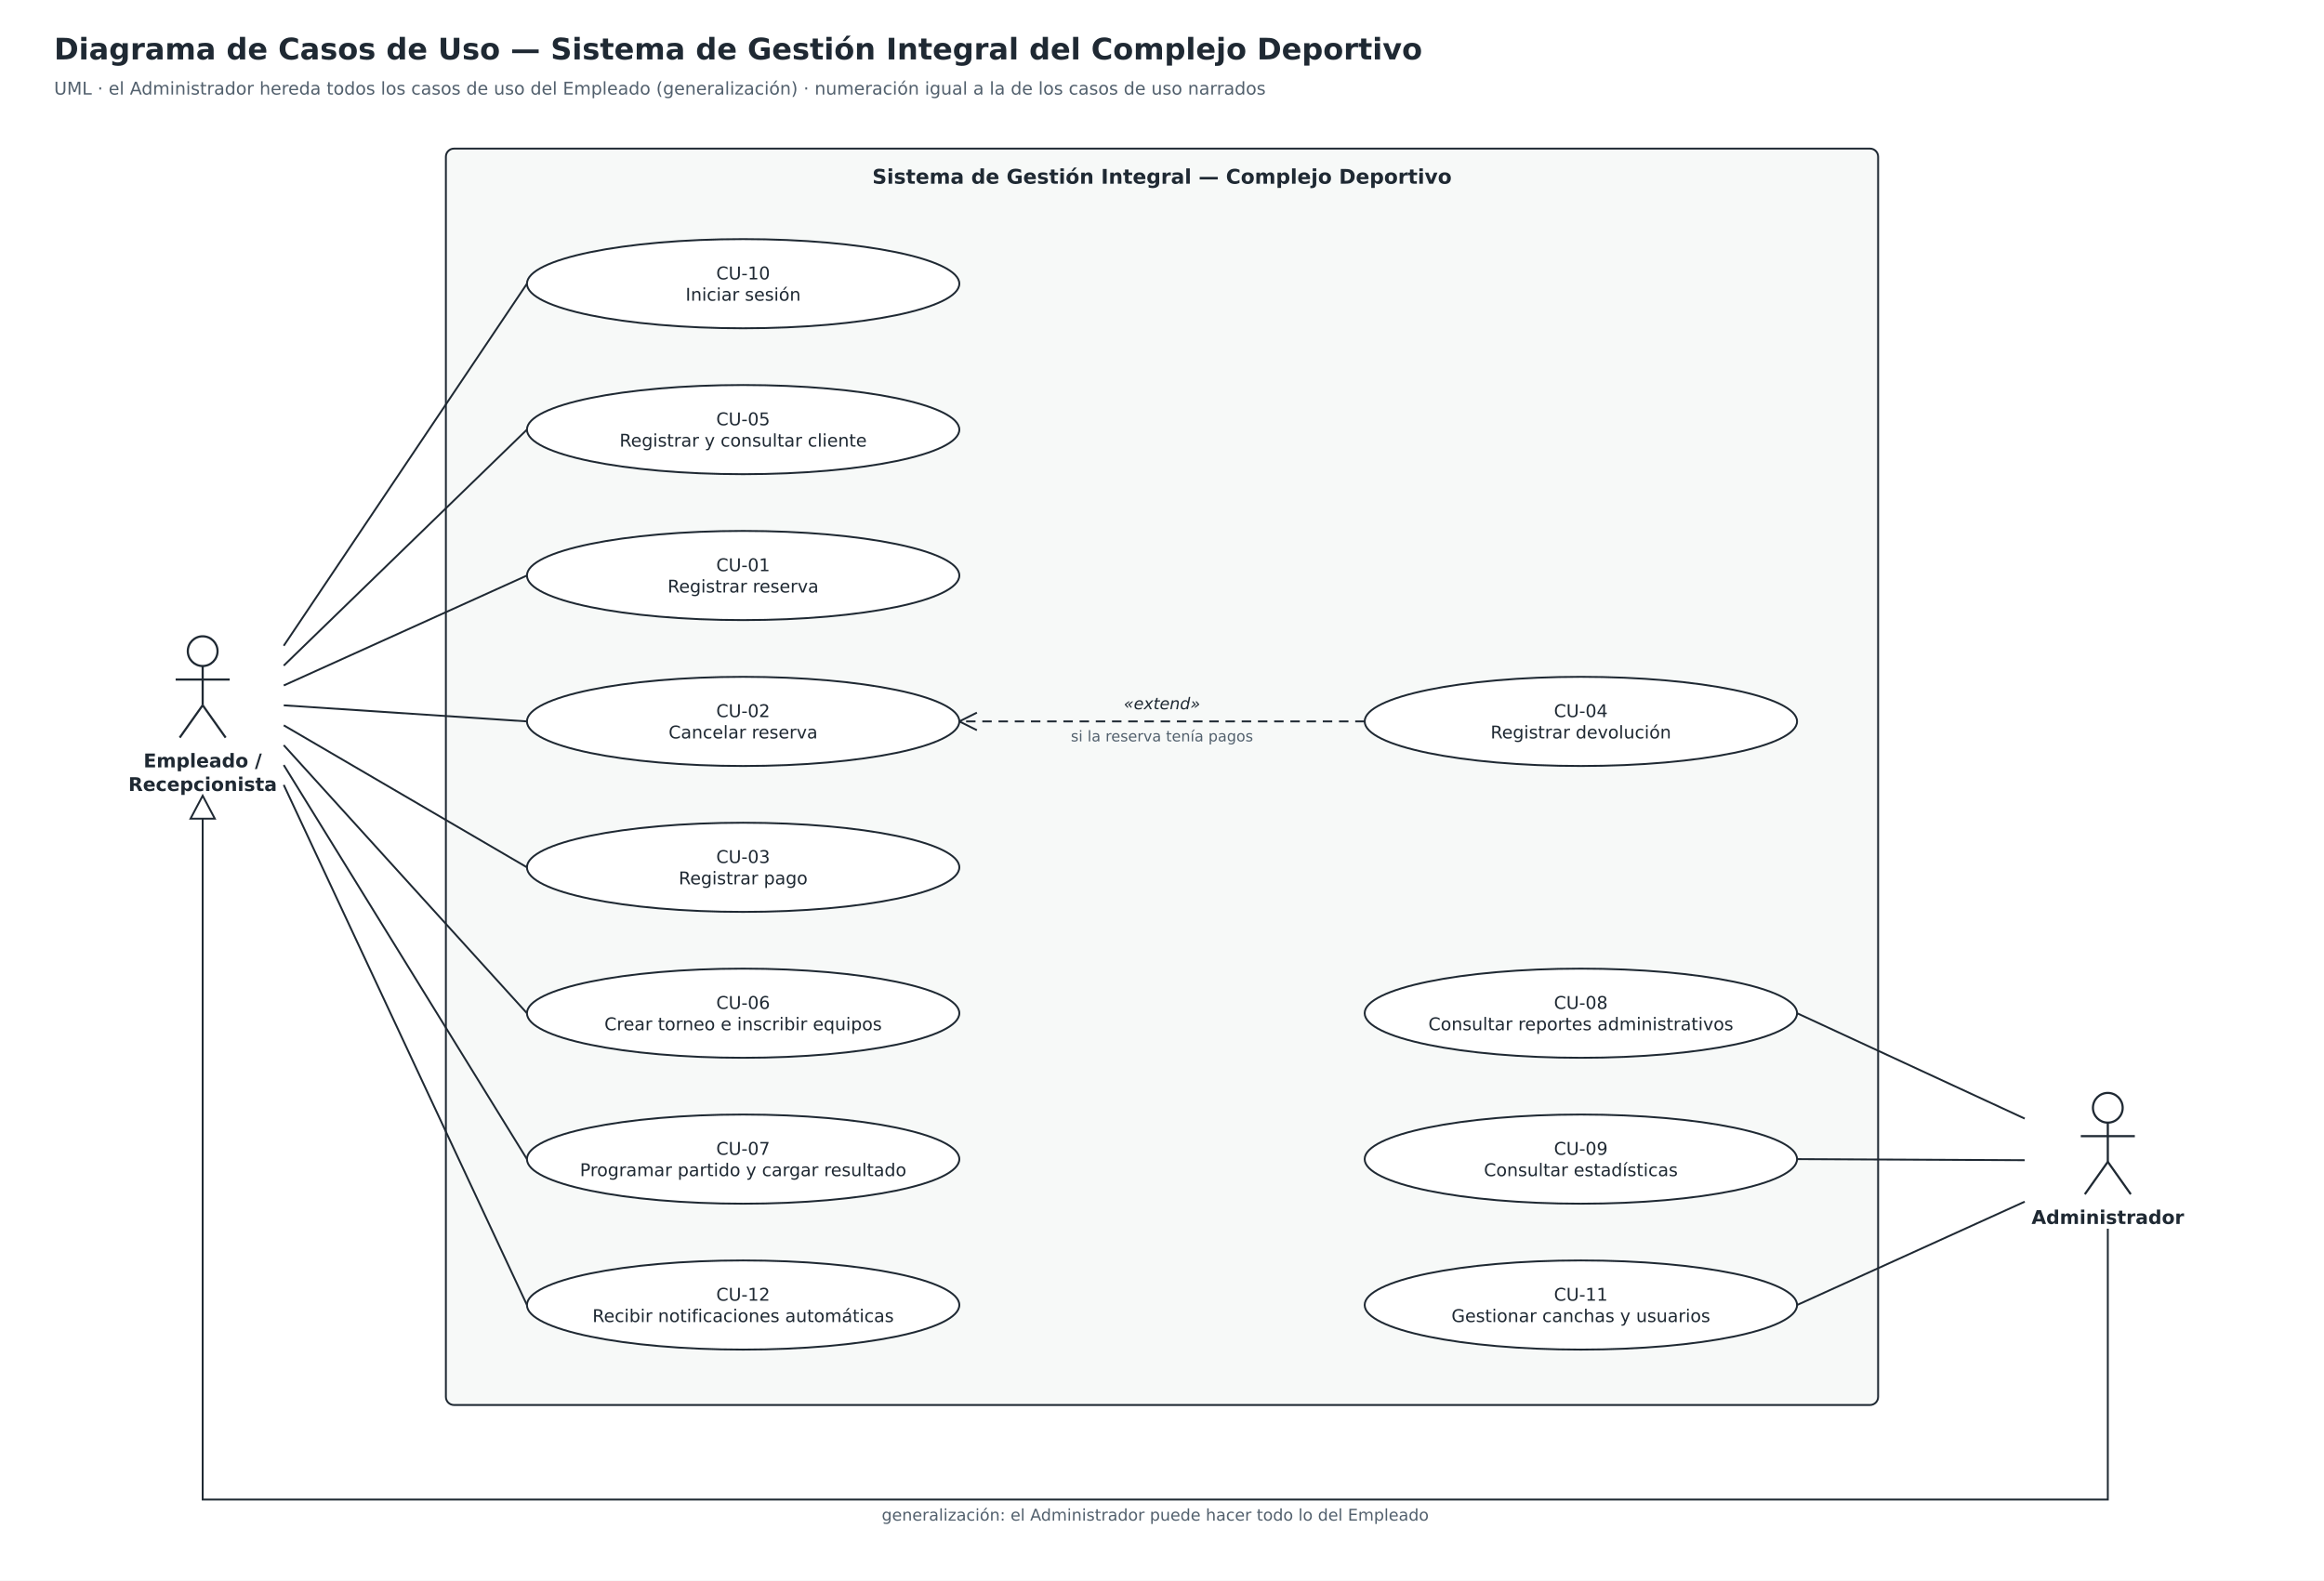
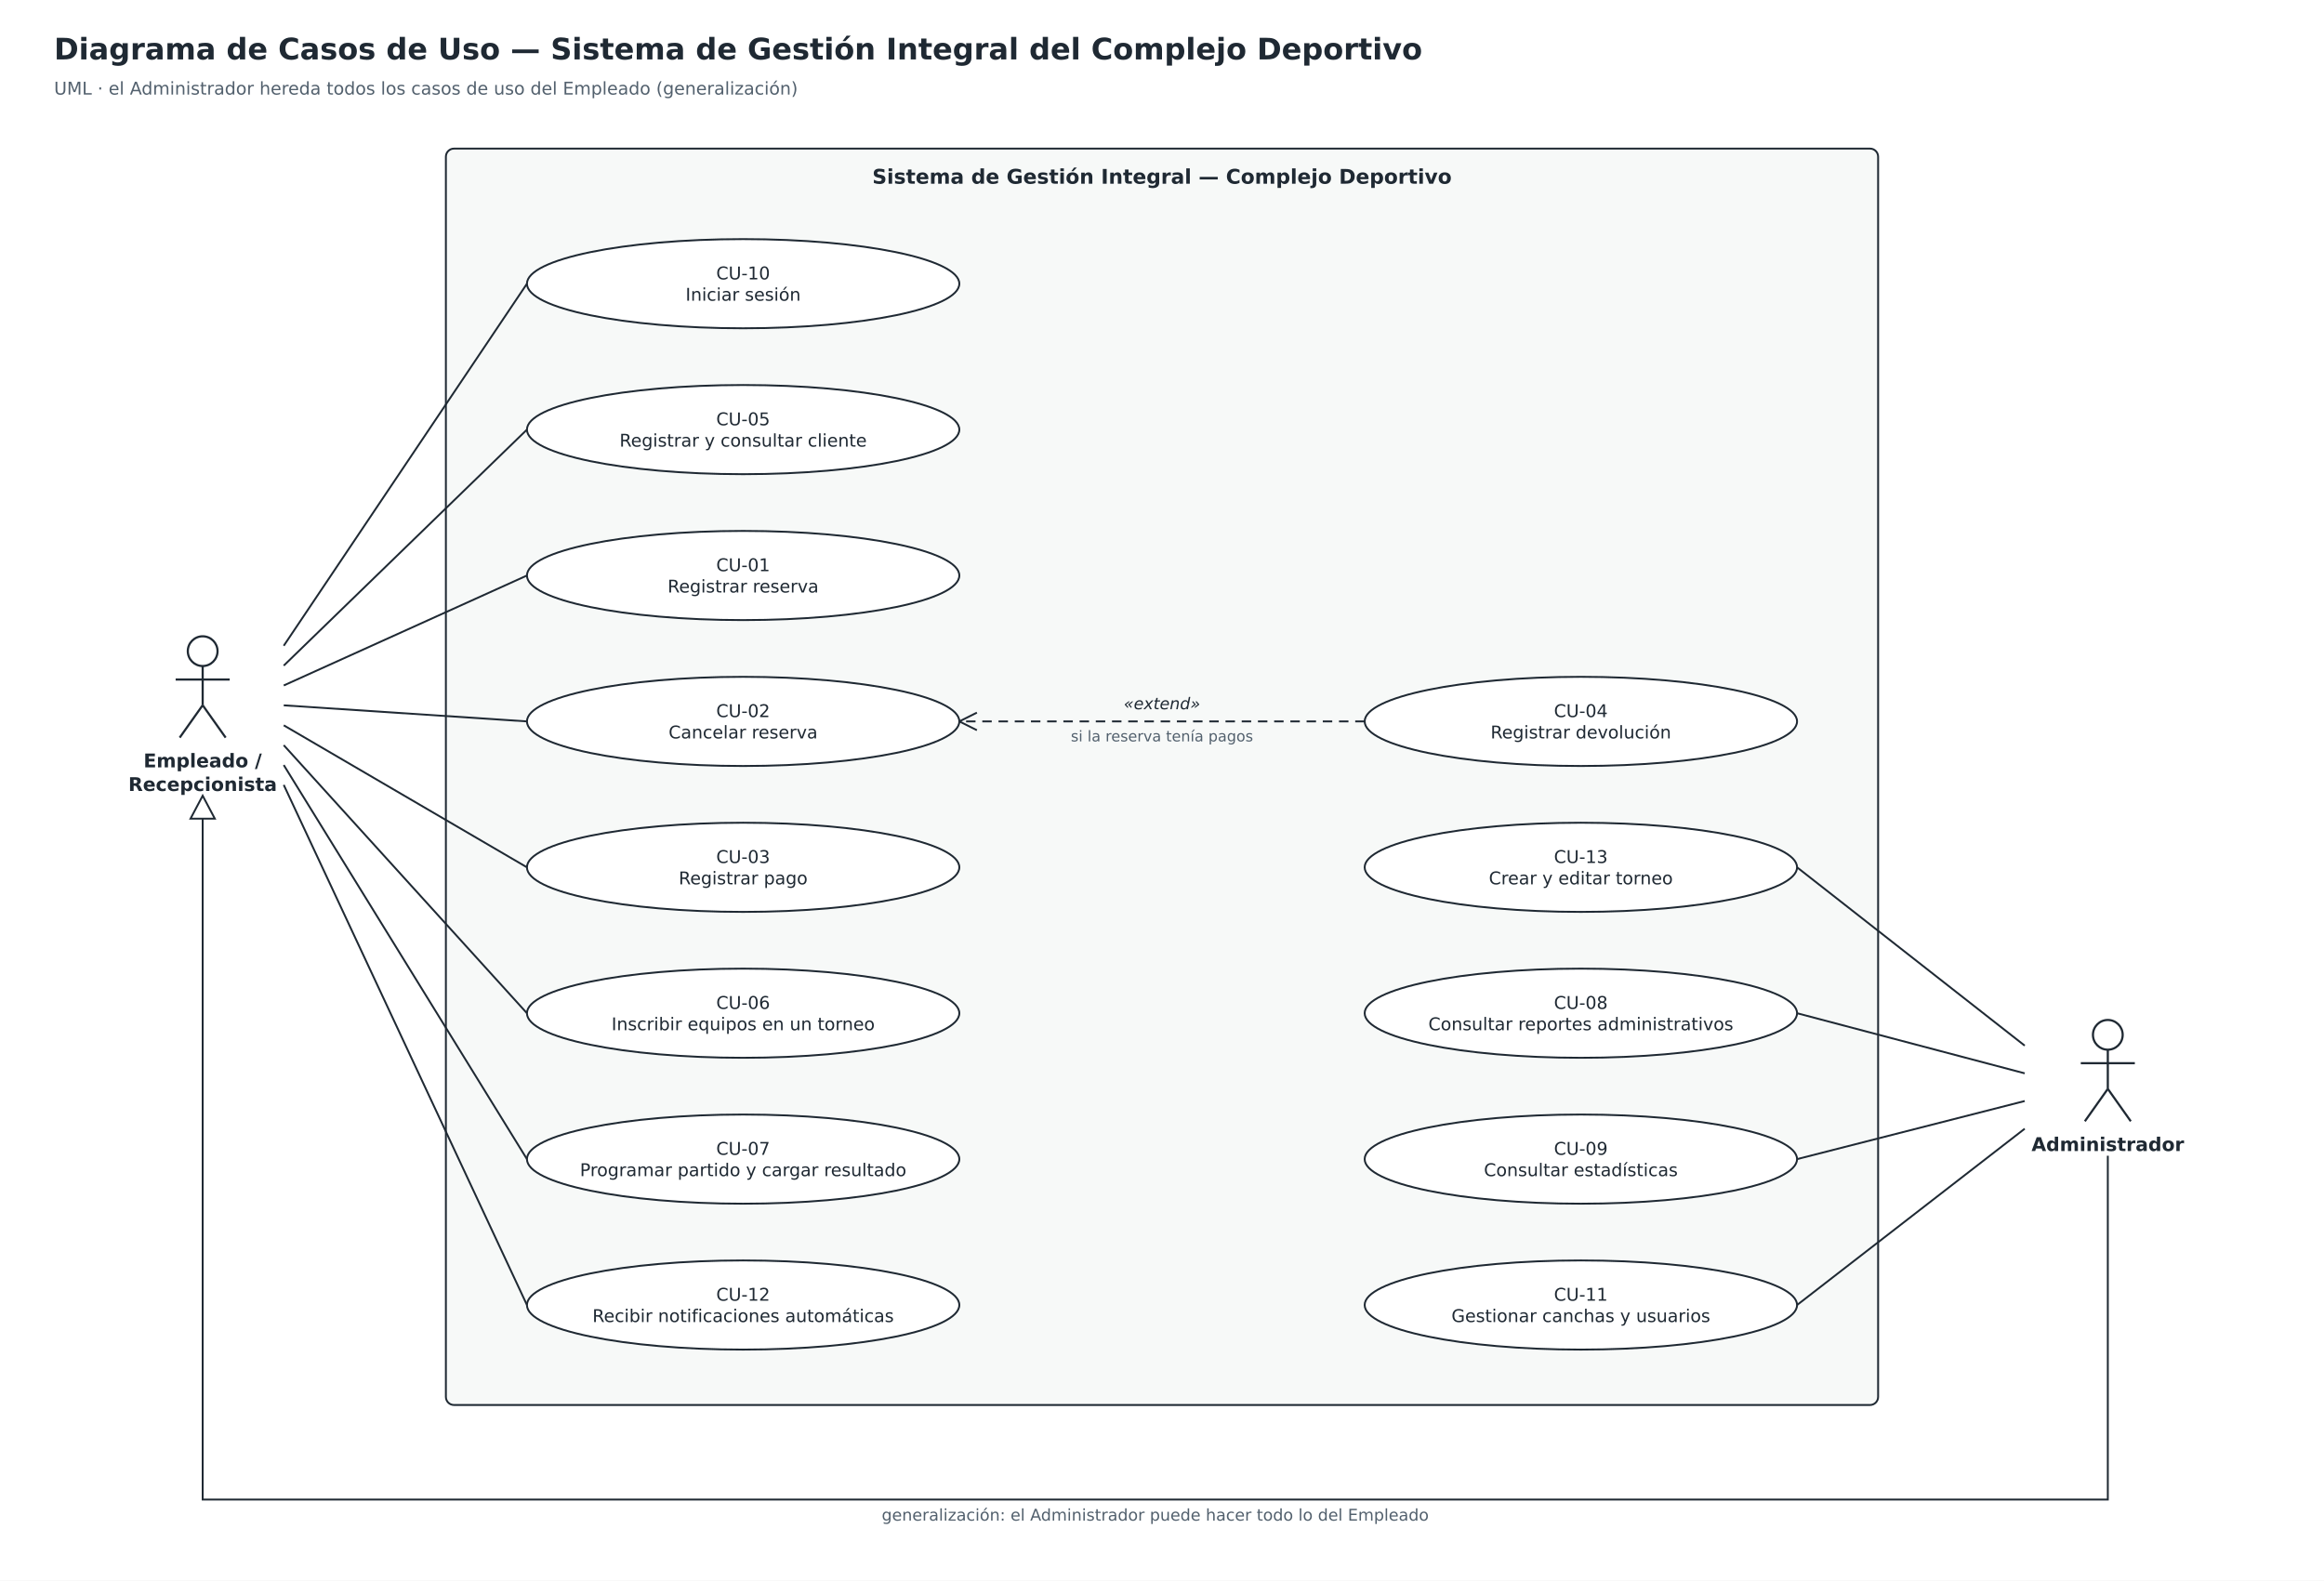
<svg xmlns="http://www.w3.org/2000/svg" width="1720" height="1170" viewBox="0 0 1720 1170" font-family="DejaVu Sans, Arial, sans-serif">
  <rect x="0" y="0" width="1720" height="1170" fill="#ffffff" />
  <rect x="330" y="110" width="1060" height="930" rx="6" fill="#f7f9f8" stroke="#1f2933" stroke-width="1.4" />
  <text x="860.0" y="136.0" font-size="15" text-anchor="middle" fill="#1f2933" font-weight="bold">Sistema de Gestión Integral — Complejo Deportivo</text>
  <path d="M 210.0 478.0 L 390.0 210.0" fill="none" stroke="#1f2933" stroke-width="1.4" />
  <path d="M 210.0 492.7 L 390.0 318.0" fill="none" stroke="#1f2933" stroke-width="1.4" />
  <path d="M 210.0 507.4 L 390.0 426.0" fill="none" stroke="#1f2933" stroke-width="1.4" />
  <path d="M 210.0 522.1 L 390.0 534.0" fill="none" stroke="#1f2933" stroke-width="1.4" />
  <path d="M 210.0 536.9 L 390.0 642.0" fill="none" stroke="#1f2933" stroke-width="1.4" />
  <path d="M 210.0 551.6 L 390.0 750.0" fill="none" stroke="#1f2933" stroke-width="1.4" />
  <path d="M 210.0 566.3 L 390.0 858.0" fill="none" stroke="#1f2933" stroke-width="1.4" />
  <path d="M 210.0 581.0 L 390.0 966.0" fill="none" stroke="#1f2933" stroke-width="1.4" />
-   <path d="M 1498.5 828.0 L 1330.0 750.0" fill="none" stroke="#1f2933" stroke-width="1.4" />
-   <path d="M 1498.5 858.8 L 1330.0 858.0" fill="none" stroke="#1f2933" stroke-width="1.4" />
-   <path d="M 1498.5 889.5 L 1330.0 966.0" fill="none" stroke="#1f2933" stroke-width="1.4" />
+   <path d="M 1498.5 774.0 L 1330.0 642.0" fill="none" stroke="#1f2933" stroke-width="1.4" />
+   <path d="M 1498.5 794.5 L 1330.0 750.0" fill="none" stroke="#1f2933" stroke-width="1.4" />
+   <path d="M 1498.5 815.0 L 1330.0 858.0" fill="none" stroke="#1f2933" stroke-width="1.4" />
+   <path d="M 1498.5 835.5 L 1330.0 966.0" fill="none" stroke="#1f2933" stroke-width="1.4" />
  <path d="M 1010.0 534.0 L 710.0 534.0" fill="none" stroke="#1f2933" stroke-width="1.4" stroke-dasharray="7 5" />
  <line x1="710.0" y1="534.0" x2="723.0" y2="540.5" stroke="#1f2933" stroke-width="1.4" />
  <line x1="710.0" y1="534.0" x2="723.0" y2="527.5" stroke="#1f2933" stroke-width="1.4" />
-   <path d="M 1560.0 909.5 L 1560.0 1110.0 L 150.0 1110.0 L 150.0 589.0" fill="none" stroke="#1f2933" stroke-width="1.4" />
+   <path d="M 1560.0 855.5 L 1560.0 1110.0 L 150.0 1110.0 L 150.0 589.0" fill="none" stroke="#1f2933" stroke-width="1.4" />
  <polygon points="150.0,589.0 141.0,606.0 159.0,606.0" fill="#ffffff" stroke="#1f2933" stroke-width="1.4" />
  <ellipse cx="550.0" cy="210.0" rx="160.0" ry="33.0" fill="#ffffff" stroke="#1f2933" stroke-width="1.4" />
  <ellipse cx="550.0" cy="318.0" rx="160.0" ry="33.0" fill="#ffffff" stroke="#1f2933" stroke-width="1.4" />
  <ellipse cx="550.0" cy="426.0" rx="160.0" ry="33.0" fill="#ffffff" stroke="#1f2933" stroke-width="1.4" />
  <ellipse cx="550.0" cy="534.0" rx="160.0" ry="33.0" fill="#ffffff" stroke="#1f2933" stroke-width="1.4" />
  <ellipse cx="550.0" cy="642.0" rx="160.0" ry="33.0" fill="#ffffff" stroke="#1f2933" stroke-width="1.4" />
  <ellipse cx="550.0" cy="750.0" rx="160.0" ry="33.0" fill="#ffffff" stroke="#1f2933" stroke-width="1.4" />
  <ellipse cx="550.0" cy="858.0" rx="160.0" ry="33.0" fill="#ffffff" stroke="#1f2933" stroke-width="1.4" />
  <ellipse cx="550.0" cy="966.0" rx="160.0" ry="33.0" fill="#ffffff" stroke="#1f2933" stroke-width="1.4" />
  <ellipse cx="1170.0" cy="534.0" rx="160.0" ry="33.0" fill="#ffffff" stroke="#1f2933" stroke-width="1.4" />
+   <ellipse cx="1170.0" cy="642.0" rx="160.0" ry="33.0" fill="#ffffff" stroke="#1f2933" stroke-width="1.4" />
  <ellipse cx="1170.0" cy="750.0" rx="160.0" ry="33.0" fill="#ffffff" stroke="#1f2933" stroke-width="1.4" />
  <ellipse cx="1170.0" cy="858.0" rx="160.0" ry="33.0" fill="#ffffff" stroke="#1f2933" stroke-width="1.4" />
  <ellipse cx="1170.0" cy="966.0" rx="160.0" ry="33.0" fill="#ffffff" stroke="#1f2933" stroke-width="1.4" />
  <circle cx="150.0" cy="482" r="11" fill="#ffffff" stroke="#1f2933" stroke-width="1.6" />
  <line x1="150.0" y1="493" x2="150.0" y2="522" stroke="#1f2933" stroke-width="1.6" />
  <line x1="130.0" y1="503" x2="170.0" y2="503" stroke="#1f2933" stroke-width="1.6" />
  <line x1="150.0" y1="522" x2="133.0" y2="546" stroke="#1f2933" stroke-width="1.6" />
  <line x1="150.0" y1="522" x2="167.0" y2="546" stroke="#1f2933" stroke-width="1.6" />
-   <circle cx="1560.0" cy="820.0" r="11" fill="#ffffff" stroke="#1f2933" stroke-width="1.6" />
-   <line x1="1560.0" y1="831.0" x2="1560.0" y2="860.0" stroke="#1f2933" stroke-width="1.6" />
-   <line x1="1540.0" y1="841.0" x2="1580.0" y2="841.0" stroke="#1f2933" stroke-width="1.6" />
-   <line x1="1560.0" y1="860.0" x2="1543.0" y2="884.0" stroke="#1f2933" stroke-width="1.6" />
-   <line x1="1560.0" y1="860.0" x2="1577.0" y2="884.0" stroke="#1f2933" stroke-width="1.6" />
+   <circle cx="1560.0" cy="766.0" r="11" fill="#ffffff" stroke="#1f2933" stroke-width="1.6" />
+   <line x1="1560.0" y1="777.0" x2="1560.0" y2="806.0" stroke="#1f2933" stroke-width="1.6" />
+   <line x1="1540.0" y1="787.0" x2="1580.0" y2="787.0" stroke="#1f2933" stroke-width="1.6" />
+   <line x1="1560.0" y1="806.0" x2="1543.0" y2="830.0" stroke="#1f2933" stroke-width="1.6" />
+   <line x1="1560.0" y1="806.0" x2="1577.0" y2="830.0" stroke="#1f2933" stroke-width="1.6" />
  <text x="550.0" y="206.8" font-size="13" text-anchor="middle" fill="#1f2933">CU-10</text>
  <text x="550.0" y="222.6" font-size="13" text-anchor="middle" fill="#1f2933">Iniciar sesión</text>
  <text x="550.0" y="314.8" font-size="13" text-anchor="middle" fill="#1f2933">CU-05</text>
  <text x="550.0" y="330.6" font-size="13" text-anchor="middle" fill="#1f2933">Registrar y consultar cliente</text>
  <text x="550.0" y="422.8" font-size="13" text-anchor="middle" fill="#1f2933">CU-01</text>
  <text x="550.0" y="438.6" font-size="13" text-anchor="middle" fill="#1f2933">Registrar reserva</text>
  <text x="550.0" y="530.8" font-size="13" text-anchor="middle" fill="#1f2933">CU-02</text>
  <text x="550.0" y="546.6" font-size="13" text-anchor="middle" fill="#1f2933">Cancelar reserva</text>
  <text x="550.0" y="638.8" font-size="13" text-anchor="middle" fill="#1f2933">CU-03</text>
  <text x="550.0" y="654.6" font-size="13" text-anchor="middle" fill="#1f2933">Registrar pago</text>
  <text x="550.0" y="746.8" font-size="13" text-anchor="middle" fill="#1f2933">CU-06</text>
-   <text x="550.0" y="762.6" font-size="13" text-anchor="middle" fill="#1f2933">Crear torneo e inscribir equipos</text>
+   <text x="550.0" y="762.6" font-size="13" text-anchor="middle" fill="#1f2933">Inscribir equipos en un torneo</text>
  <text x="550.0" y="854.8" font-size="13" text-anchor="middle" fill="#1f2933">CU-07</text>
  <text x="550.0" y="870.6" font-size="13" text-anchor="middle" fill="#1f2933">Programar partido y cargar resultado</text>
  <text x="550.0" y="962.8" font-size="13" text-anchor="middle" fill="#1f2933">CU-12</text>
  <text x="550.0" y="978.6" font-size="13" text-anchor="middle" fill="#1f2933">Recibir notificaciones automáticas</text>
  <text x="1170.0" y="530.8" font-size="13" text-anchor="middle" fill="#1f2933">CU-04</text>
  <text x="1170.0" y="546.6" font-size="13" text-anchor="middle" fill="#1f2933">Registrar devolución</text>
+   <text x="1170.0" y="638.8" font-size="13" text-anchor="middle" fill="#1f2933">CU-13</text>
+   <text x="1170.0" y="654.6" font-size="13" text-anchor="middle" fill="#1f2933">Crear y editar torneo</text>
  <text x="1170.0" y="746.8" font-size="13" text-anchor="middle" fill="#1f2933">CU-08</text>
  <text x="1170.0" y="762.6" font-size="13" text-anchor="middle" fill="#1f2933">Consultar reportes administrativos</text>
  <text x="1170.0" y="854.8" font-size="13" text-anchor="middle" fill="#1f2933">CU-09</text>
  <text x="1170.0" y="870.6" font-size="13" text-anchor="middle" fill="#1f2933">Consultar estadísticas</text>
  <text x="1170.0" y="962.8" font-size="13" text-anchor="middle" fill="#1f2933">CU-11</text>
  <text x="1170.0" y="978.6" font-size="13" text-anchor="middle" fill="#1f2933">Gestionar canchas y usuarios</text>
  <text x="150.0" y="568.0" font-size="14" text-anchor="middle" fill="#1f2933" font-weight="bold">Empleado /</text>
  <text x="150.0" y="585.5" font-size="14" text-anchor="middle" fill="#1f2933" font-weight="bold">Recepcionista</text>
-   <text x="1560.0" y="906.0" font-size="14" text-anchor="middle" fill="#1f2933" font-weight="bold">Administrador</text>
+   <text x="1560.0" y="852.0" font-size="14" text-anchor="middle" fill="#1f2933" font-weight="bold">Administrador</text>
  <text x="860.0" y="525.0" font-size="12" text-anchor="middle" fill="#1f2933" font-style="italic">«extend»</text>
  <text x="860.0" y="548.8" font-size="11" text-anchor="middle" fill="#52606d">si la reserva tenía pagos</text>
  <text x="855.0" y="1125.6" font-size="12" text-anchor="middle" fill="#52606d">generalización: el Administrador puede hacer todo lo del Empleado</text>
  <text x="40.0" y="44.0" font-size="22" text-anchor="start" fill="#1f2933" font-weight="bold">Diagrama de Casos de Uso — Sistema de Gestión Integral del Complejo Deportivo</text>
-   <text x="40.0" y="70.0" font-size="13" text-anchor="start" fill="#52606d">UML · el Administrador hereda todos los casos de uso del Empleado (generalización) · numeración igual a la de los casos de uso narrados</text>
+   <text x="40.0" y="70.0" font-size="13" text-anchor="start" fill="#52606d">UML · el Administrador hereda todos los casos de uso del Empleado (generalización)</text>
</svg>
